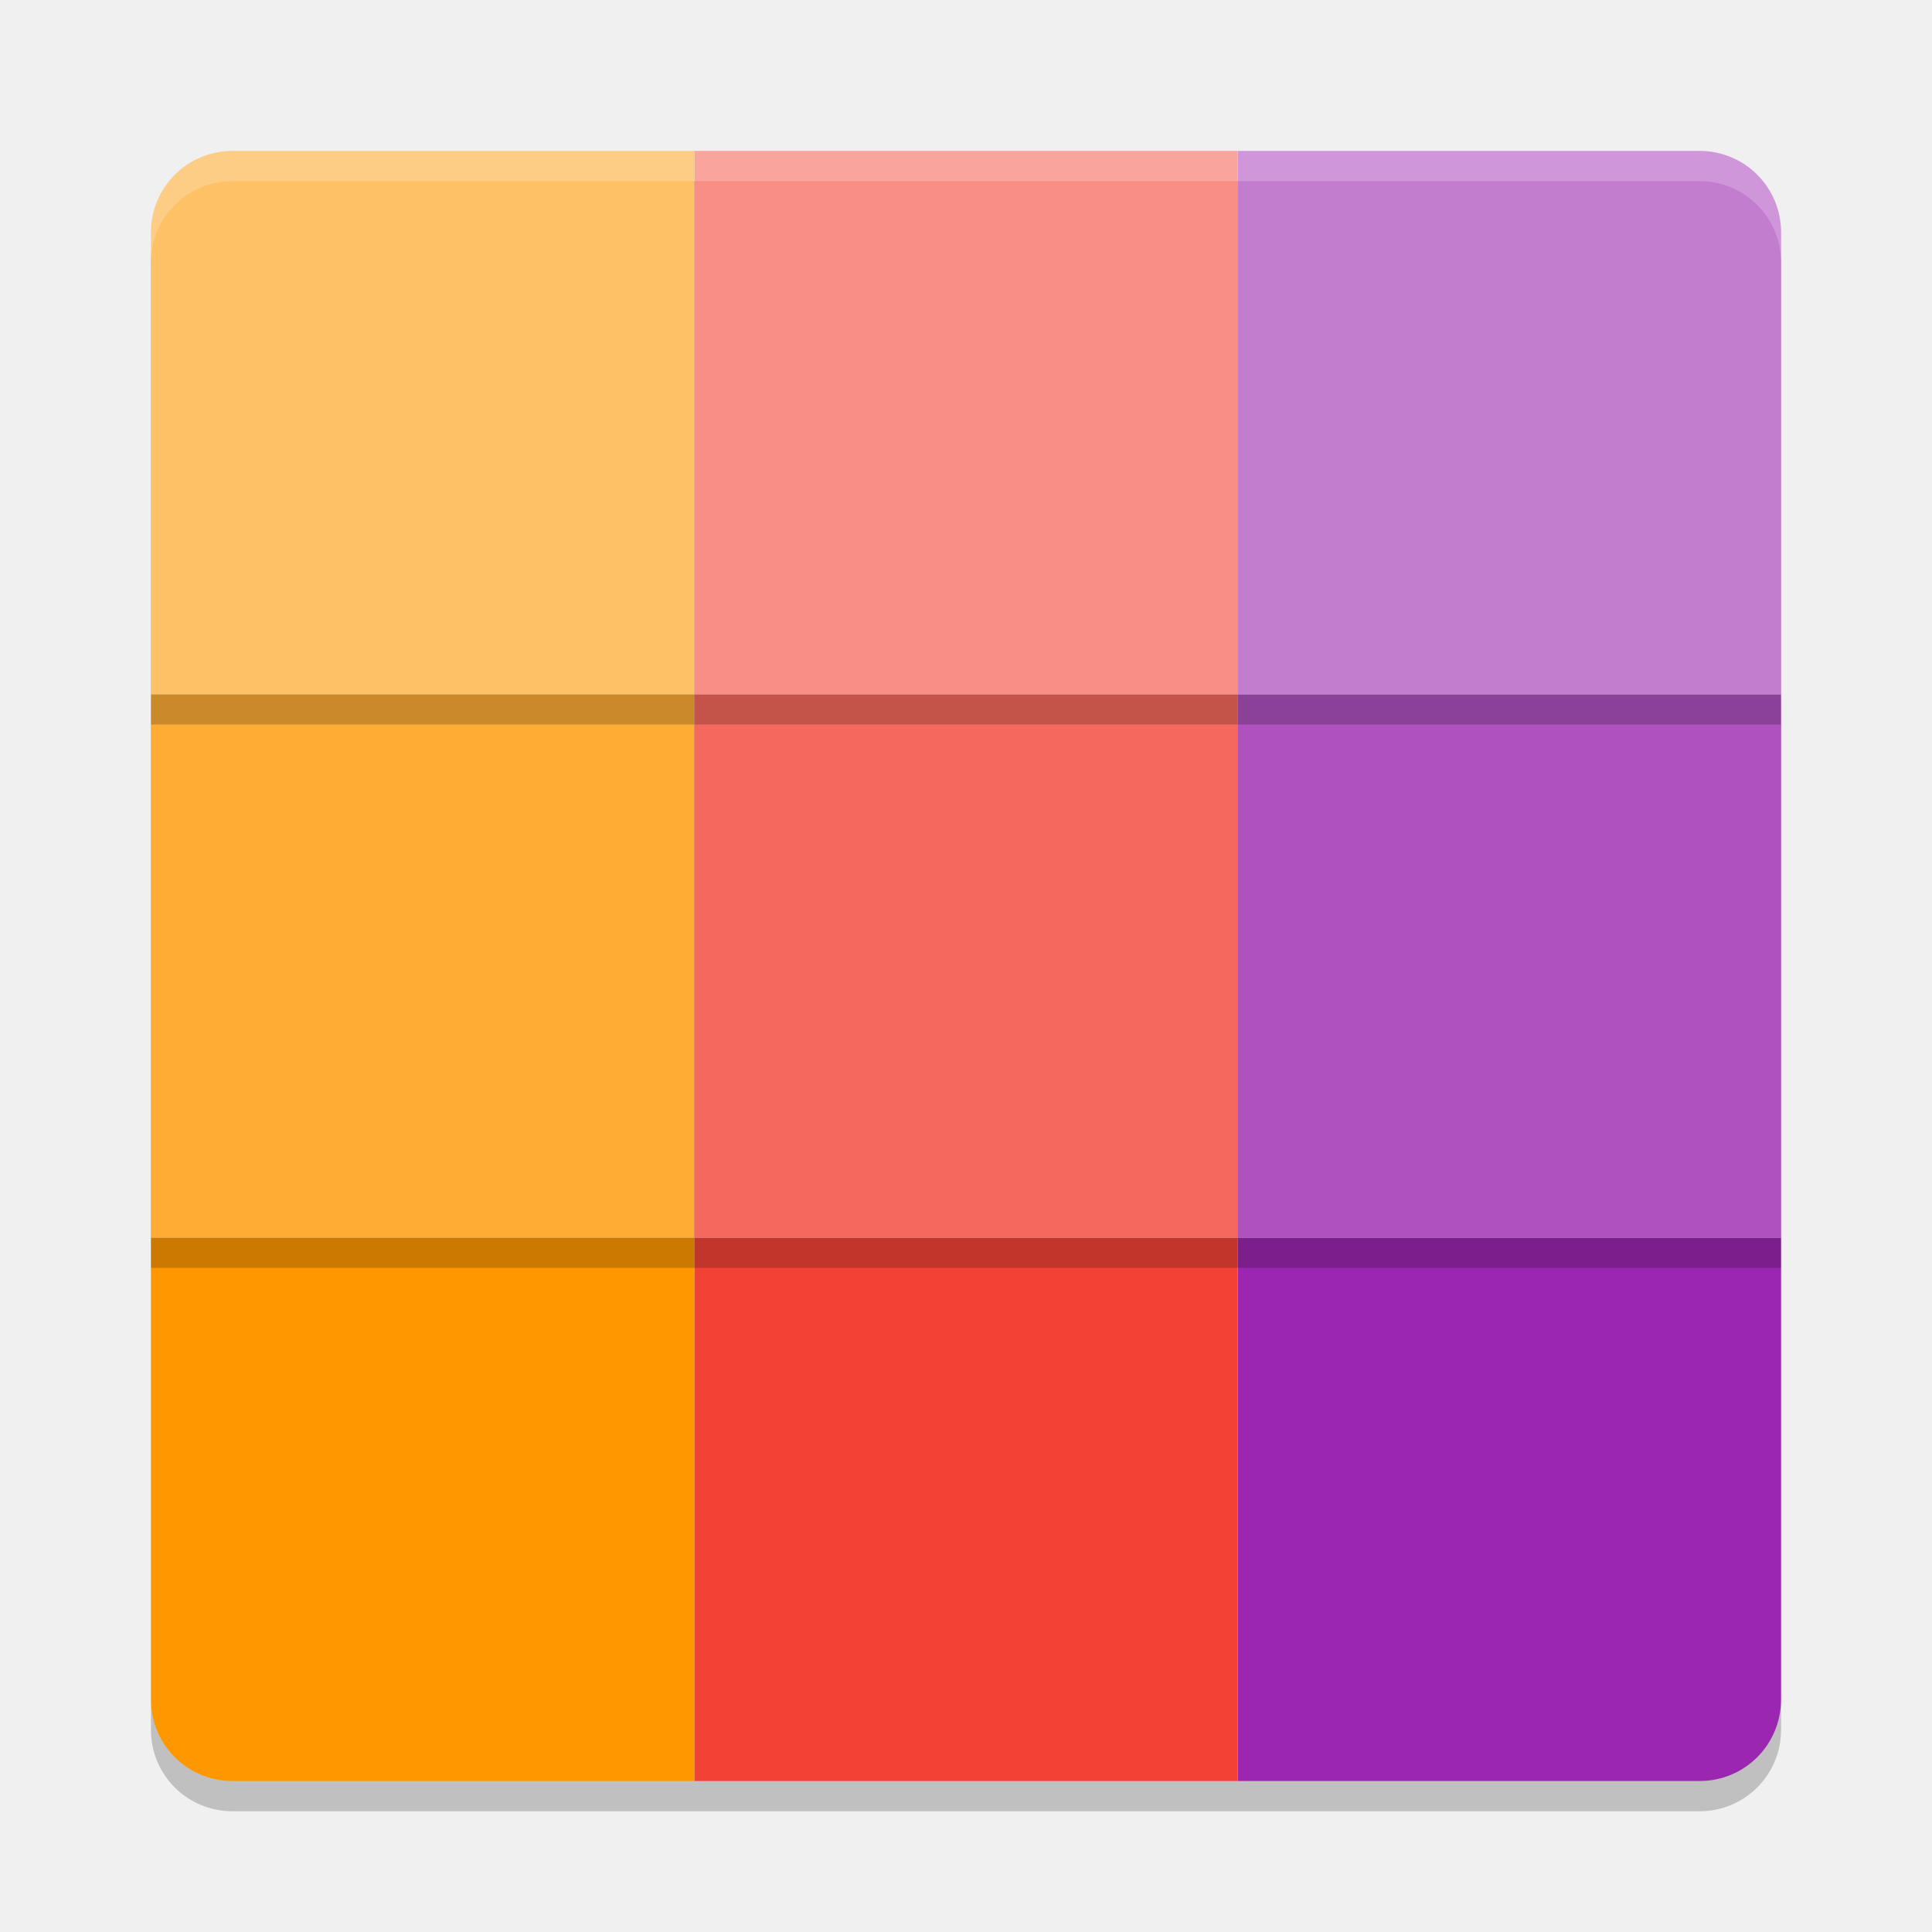
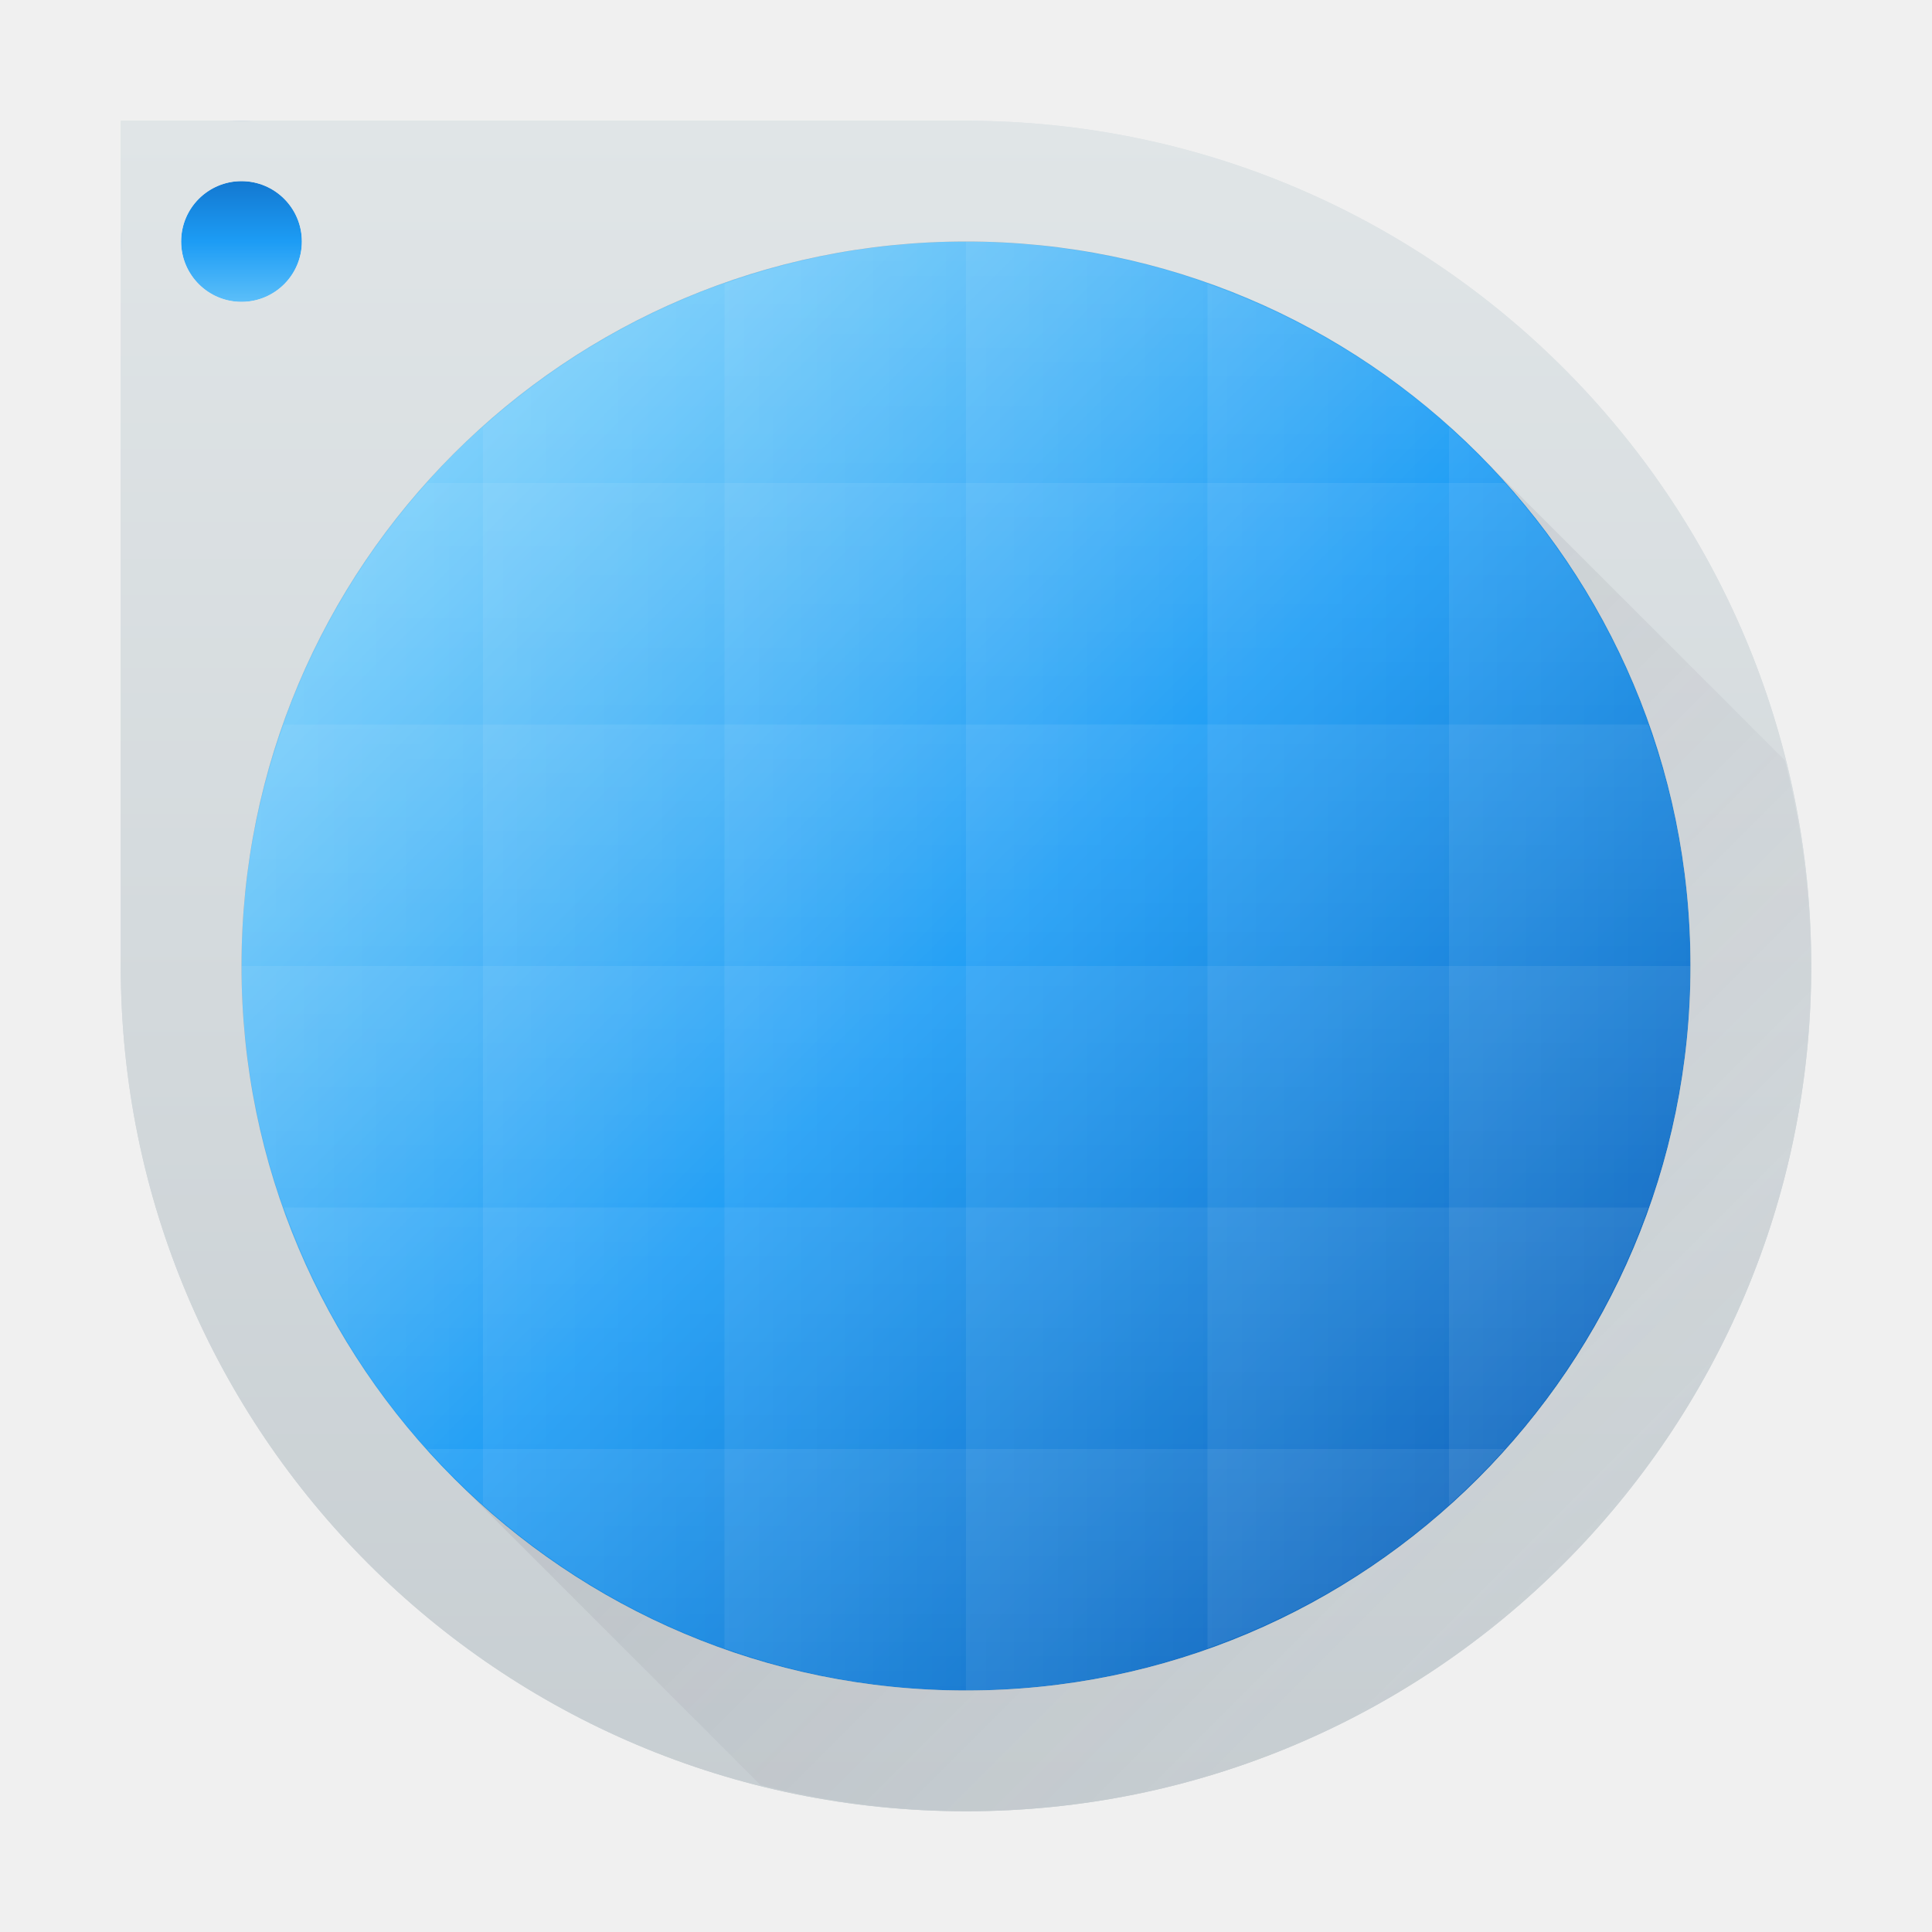
- <svg xmlns="http://www.w3.org/2000/svg" width="64" height="64" version="1">
-   <path style="fill:#9b26af" d="m 41,41 0,18 15.3,0 c 1.496,0 2.7,-1.204 2.7,-2.7 l 0,-15.3 -18,0 z" />
-   <rect style="fill:#f34235" width="18" height="18" x="23" y="41" />
-   <path style="fill:#fe9700" d="m 5,41 0,15.3 c 0,1.496 1.204,2.7 2.7,2.7 l 15.3,0 0,-18 -18,0 z" />
-   <rect style="opacity:0.2" width="18" height="18" x="5" y="24" />
-   <rect style="fill:#feac33" width="18" height="18" x="5" y="23" />
-   <rect style="opacity:0.2" width="18" height="18" x="23" y="24" />
-   <rect style="fill:#f5685d" width="18" height="18" x="23" y="23" />
-   <rect style="opacity:0.2" width="18" height="18" x="41" y="24" />
-   <rect style="fill:#af51bf" width="18" height="18" x="41" y="23" />
-   <path style="opacity:0.2" d="m 41,6 0,18 18,0 0,-15.3 c 0,-1.496 -1.204,-2.7 -2.7,-2.7 l -15.3,0 z" />
-   <path style="fill:#c37dcf" d="m 41,5 0,18 18,0 0,-15.3 c 0,-1.496 -1.204,-2.7 -2.7,-2.7 l -15.3,0 z" />
-   <rect style="opacity:0.2" width="18" height="18" x="23" y="6" />
-   <rect style="fill:#f88e86" width="18" height="18" x="23" y="5" />
-   <path style="opacity:0.2" d="M 7.7,6 C 6.204,6 5,7.204 5,8.7 l 0,15.3 18,0 0,-18 -15.3,0 z" />
-   <path style="fill:#fec166" d="M 7.7,5 C 6.204,5 5,6.204 5,7.7 l 0,15.3 18,0 0,-18 -15.3,0 z" />
-   <path style="opacity:0.2" d="m 5,56.3 0,1 C 5,58.797 6.203,60 7.699,60 L 56.301,60 C 57.797,60 59,58.797 59,57.3 L 59,56.3 c 0,1.496 -1.203,2.7 -2.699,2.7 l -48.601,0 C 6.203,59 5,57.796 5,56.3 Z" />
-   <path style="opacity:0.2;fill:#ffffff" d="M 7.699 5 C 6.203 5 5 6.203 5 7.699 L 5 8.699 C 5 7.203 6.203 6 7.699 6 L 56.301 6 C 57.797 6 59 7.203 59 8.699 L 59 7.699 C 59 6.203 57.797 5 56.301 5 L 7.699 5 z" />
+ <svg xmlns="http://www.w3.org/2000/svg" xmlns:xlink="http://www.w3.org/1999/xlink" width="32" version="1.1" height="32" viewBox="0 0 32 32">
+   <defs id="defs5455">
+     <linearGradient id="linearGradient4508">
+       <stop style="stop-color:#ffffff" id="stop4510" />
+       <stop offset="1" style="stop-color:#ffffff;stop-opacity:0" id="stop4512" />
+     </linearGradient>
+     <linearGradient id="linearGradient4496">
+       <stop style="stop-color:#b83564" id="stop4498" />
+       <stop offset="0.5" style="stop-color:#ff6a5a" id="stop4504" />
+       <stop offset="1" style="stop-color:#ffb350" id="stop4500" />
+     </linearGradient>
+     <linearGradient xlink:href="#linearGradient4303" id="linearGradient4378" y1="31" y2="2" x2="0" gradientUnits="userSpaceOnUse" />
+     <linearGradient id="linearGradient4303">
+       <stop style="stop-color:#c6cdd1" id="stop4305" />
+       <stop offset="1" style="stop-color:#e0e5e7" id="stop4307" />
+     </linearGradient>
+     <linearGradient xlink:href="#linearGradient4143" id="linearGradient4481" y1="517.798" y2="521.798" x2="0" gradientUnits="userSpaceOnUse" />
+     <linearGradient xlink:href="#linearGradient4508" id="linearGradient4514" y1="529.798" y2="535.798" x2="0" gradientUnits="userSpaceOnUse" gradientTransform="matrix(0 -1 1 0 -134.2265 930.3695)" />
+     <linearGradient xlink:href="#linearGradient4508" id="linearGradient4518" y1="529.798" y2="535.798" gradientUnits="userSpaceOnUse" x2="0" gradientTransform="matrix(0 -1 1 0 -138.2265 930.3695)" />
+     <linearGradient xlink:href="#linearGradient4508" id="linearGradient4524" y1="529.798" y2="535.798" gradientUnits="userSpaceOnUse" x2="0" gradientTransform="matrix(0 1 1 0 -126.2265 129.2266)" />
+     <linearGradient xlink:href="#linearGradient4508" id="linearGradient4526" y1="529.798" y2="535.798" gradientUnits="userSpaceOnUse" x2="0" gradientTransform="matrix(0 -1 1 0 -130.2265 930.3695)" />
+     <linearGradient xlink:href="#linearGradient4508" id="linearGradient4620" y1="529.798" y2="535.798" gradientUnits="userSpaceOnUse" x2="0" gradientTransform="matrix(0 1 1 0 -122.2265 129.2266)" />
+     <linearGradient xlink:href="#linearGradient4508" id="linearGradient4644" y1="529.798" y2="535.798" gradientUnits="userSpaceOnUse" x2="0" gradientTransform="matrix(0 -1 1 0 -142.2265 930.3695)" />
+     <linearGradient xlink:href="#linearGradient4508" id="linearGradient4674" y1="529.798" y2="535.798" gradientUnits="userSpaceOnUse" x2="0" gradientTransform="matrix(1 0 0 1 1.99998 -2.99993)" />
+     <linearGradient xlink:href="#linearGradient4508" id="linearGradient4676" y1="529.798" y2="535.798" gradientUnits="userSpaceOnUse" x2="0" gradientTransform="matrix(1 0 0 1 1.99998 -6.99993)" />
+     <linearGradient xlink:href="#linearGradient4508" id="linearGradient4678" y1="529.798" y2="535.798" gradientUnits="userSpaceOnUse" x2="0" gradientTransform="matrix(-1 0 0 1 803.1429 5.00007)" />
+     <linearGradient xlink:href="#linearGradient4508" id="linearGradient4680" y1="529.798" y2="535.798" gradientUnits="userSpaceOnUse" x2="0" gradientTransform="matrix(1 0 0 1 1.99998 1.00007)" />
+     <linearGradient xlink:href="#linearGradient4508" id="linearGradient4682" y1="529.798" y2="535.798" gradientUnits="userSpaceOnUse" x2="0" gradientTransform="matrix(-1 0 0 1 803.1429 9.00007)" />
+     <linearGradient xlink:href="#linearGradient4508" id="linearGradient4684" y1="529.798" y2="535.798" gradientUnits="userSpaceOnUse" x2="0" gradientTransform="matrix(1 0 0 1 1.99998 -10.99993)" />
+     <linearGradient xlink:href="#linearGradient4496" id="linearGradient4749" y1="544.798" x1="413.571" y2="518.798" gradientUnits="userSpaceOnUse" x2="387.571" gradientTransform="matrix(1 0 0 1 -0.000013 0)" />
+     <linearGradient xlink:href="#linearGradient4410" id="linearGradient4839" y1="7" x1="7" y2="26" x2="26" gradientUnits="userSpaceOnUse" />
+     <linearGradient id="linearGradient4410">
+       <stop style="stop-color:#383e51" id="stop4412" />
+       <stop offset="1" style="stop-color:#655c6f;stop-opacity:0" id="stop4414" />
+     </linearGradient>
+     <linearGradient id="linearGradient4143">
+       <stop style="stop-color:#0a54ac" id="stop4145" />
+       <stop offset="0.5" style="stop-color:#1c9cf5" id="stop4270" />
+       <stop offset="1" style="stop-color:#9ae1fd" id="stop4147" />
+     </linearGradient>
+     <linearGradient xlink:href="#linearGradient4143" id="linearGradient4268" y1="544.798" x1="413.571" y2="518.798" gradientUnits="userSpaceOnUse" x2="387.571" gradientTransform="matrix(0.9230769 0 0 0.9230769 30.81318 40.90754)" />
+   </defs>
+   <g id="layer1" transform="matrix(1 0 0 1 -384.5714 -515.798)">
+     <circle cx="400.571" cy="531.798" style="fill:url(#linearGradient4749);stroke-linecap:square;stroke-width:0.096" r="13" id="circle4747" />
+     <circle cx="388.571" cy="519.798" style="fill:url(#linearGradient4481);stroke-linecap:square;stroke-width:0.2" id="path4479" r="2" />
+     <path style="fill:url(#linearGradient4378);fill-rule:evenodd" id="path4203" d="M 2 2 L 2 16 A 14 14 0 0 0 16 30 A 14 14 0 0 0 30 16 A 14 14 0 0 0 16 2 L 2 2 z M 4 3 A 1 1 0 0 1 5 4 A 1 1 0 0 1 4 5 A 1 1 0 0 1 3 4 A 1 1 0 0 1 4 3 z M 16 4 A 12 12 0 0 1 28 16 A 12 12 0 0 1 16 28 A 12 12 0 0 1 4 16 A 12 12 0 0 1 16 4 z " transform="matrix(1 0 0 1 384.5714 515.798)" />
+     <circle cx="400.571" cy="531.798" style="fill:#99a1a7;stroke-linecap:square;stroke-width:0.1" id="path4745" r="13" />
+     <circle cx="400.571" cy="531.798" style="fill:url(#linearGradient4268);stroke-linecap:square;stroke-width:0.089" id="path4483" r="12" />
+     <g id="g4253">
+       <path style="fill:url(#linearGradient4514);opacity:0.1;stroke-linecap:square;stroke-width:0.1" id="rect4506" d="m 400.571,519.798 a 12,12 0 0 0 -4,0.701 l 0,3.299 0,4 0,4 0,4 0,4 0,3.299 a 12,12 0 0 0 4,0.701 l 0,-4 0,-4 0,-4 0,-4 0,-4 0,-4 z" />
+       <path style="fill:url(#linearGradient4518);opacity:0.1;stroke-linecap:square;stroke-width:0.1" id="rect4516" d="m 396.571,520.499 a 12,12 0 0 0 -4,2.373 l 0,0.926 0,4 0,4 0,4 0,4 0,0.928 a 12,12 0 0 0 4,2.371 l 0,-3.299 0,-4 0,-4 0,-4 0,-4 0,-3.299 z" />
+       <path style="fill:url(#linearGradient4524);opacity:0.1;stroke-linecap:square;stroke-width:0.1" id="rect4520" d="m 404.571,520.499 0,3.299 0,4 0,4 0,4 0,4 0,3.299 a 12,12 0 0 0 4,-2.373 l 0,-0.926 0,-4 0,-4 0,-4 0,-4 0,-0.928 a 12,12 0 0 0 -4,-2.371 z" />
+       <path style="fill:url(#linearGradient4526);opacity:0.1;stroke-linecap:square;stroke-width:0.1" id="rect4522" d="m 400.571,519.798 0,4 0,4 0,4 0,4 0,4 0,4 a 12,12 0 0 0 4,-0.701 l 0,-3.299 0,-4 0,-4 0,-4 0,-4 0,-3.299 a 12,12 0 0 0 -4,-0.701 z" />
+       <path style="fill:url(#linearGradient4620);opacity:0.1;stroke-linecap:square;stroke-width:0.1" id="rect4608" d="m 408.571,522.87 0,0.928 0,4 0,4 0,4 0,4 0,0.926 a 12,12 0 0 0 4,-8.926 12,12 0 0 0 -4,-8.928 z" />
+       <path style="fill:url(#linearGradient4644);opacity:0.1;stroke-linecap:square;stroke-width:0.1" id="rect4632" d="m 392.571,522.872 a 12,12 0 0 0 -4,8.926 12,12 0 0 0 4,8.928 l 0,-0.928 0,-4 0,-4 0,-4 0,-4 0,-0.926 z" />
+       <g id="g4245">
+         <path style="fill:url(#linearGradient4674);opacity:0.1;stroke-linecap:square;stroke-width:0.1" id="path4662" d="m 389.273,527.798 a 12,12 0 0 0 -0.701,4 l 4,0 4,0 4,0 4,0 4,0 4,0 a 12,12 0 0 0 -0.701,-4 l -3.299,0 -4,0 -4,0 -4,0 -4,0 -3.299,0 z" />
+         <path style="fill:url(#linearGradient4676);opacity:0.1;stroke-linecap:square;stroke-width:0.1" id="path4664" d="m 391.644,523.798 a 12,12 0 0 0 -2.371,4 l 3.299,0 4,0 4,0 4,0 4,0 3.299,0 a 12,12 0 0 0 -2.373,-4 l -0.926,0 -4,0 -4,0 -4,0 -4,0 -0.928,0 z" />
+         <path style="fill:url(#linearGradient4678);opacity:0.1;stroke-linecap:square;stroke-width:0.1" id="path4666" d="m 389.273,535.798 a 12,12 0 0 0 2.373,4 l 0.926,0 4,0 4,0 4,0 4,0 0.928,0 a 12,12 0 0 0 2.371,-4 l -3.299,0 -4,0 -4,0 -4,0 -4,0 -3.299,0 z" />
+         <path style="fill:url(#linearGradient4680);opacity:0.1;stroke-linecap:square;stroke-width:0.1" id="path4668" d="m 388.571,531.798 a 12,12 0 0 0 0.701,4 l 3.299,0 4,0 4,0 4,0 4,0 3.299,0 a 12,12 0 0 0 0.701,-4 l -4,0 -4,0 -4,0 -4,0 -4,0 -4,0 z" />
+         <path style="fill:url(#linearGradient4682);opacity:0.1;stroke-linecap:square;stroke-width:0.1" id="path4670" d="m 391.646,539.798 a 12,12 0 0 0 8.926,4 12,12 0 0 0 8.928,-4 l -0.928,0 -4,0 -4,0 -4,0 -4,0 -0.926,0 z" />
+         <path style="fill:url(#linearGradient4684);opacity:0.1;stroke-linecap:square;stroke-width:0.1" id="path4672" d="m 400.571,519.798 a 12,12 0 0 0 -8.928,4 l 0.928,0 4,0 4,0 4,0 4,0 0.926,0 a 12,12 0 0 0 -8.926,-4 z" />
+       </g>
+     </g>
+     <path style="fill:url(#linearGradient4378);fill-rule:evenodd" id="path4821" d="M 2 2 L 2 16 A 14 14 0 0 0 16 30 A 14 14 0 0 0 30 16 A 14 14 0 0 0 16 2 L 2 2 z M 4 3 A 1 1 0 0 1 5 4 A 1 1 0 0 1 4 5 A 1 1 0 0 1 3 4 A 1 1 0 0 1 4 3 z M 16 4 A 12 12 0 0 1 28 16 A 12 12 0 0 1 16 28 A 12 12 0 0 1 4 16 A 12 12 0 0 1 16 4 z " transform="matrix(1 0 0 1 384.5714 515.798)" />
+     <path style="fill:url(#linearGradient4839);opacity:0.2;stroke-linecap:square;stroke-width:0.1" id="rect4819" d="M 24.484 7.516 L 24.48 7.52 A 12 12 0 0 1 24.607 7.639 L 24.484 7.516 z M 24.607 7.639 A 12 12 0 0 1 28 16 A 12 12 0 0 1 16 28 A 12 12 0 0 1 7.52 24.48 L 7.516 24.484 L 12.596 29.566 A 14 14 0 0 0 16 30 A 14 14 0 0 0 30 16 A 14 14 0 0 0 29.561 12.59 L 24.607 7.639 z " transform="matrix(1 0 0 1 384.5714 515.798)" />
+   </g>
</svg>
